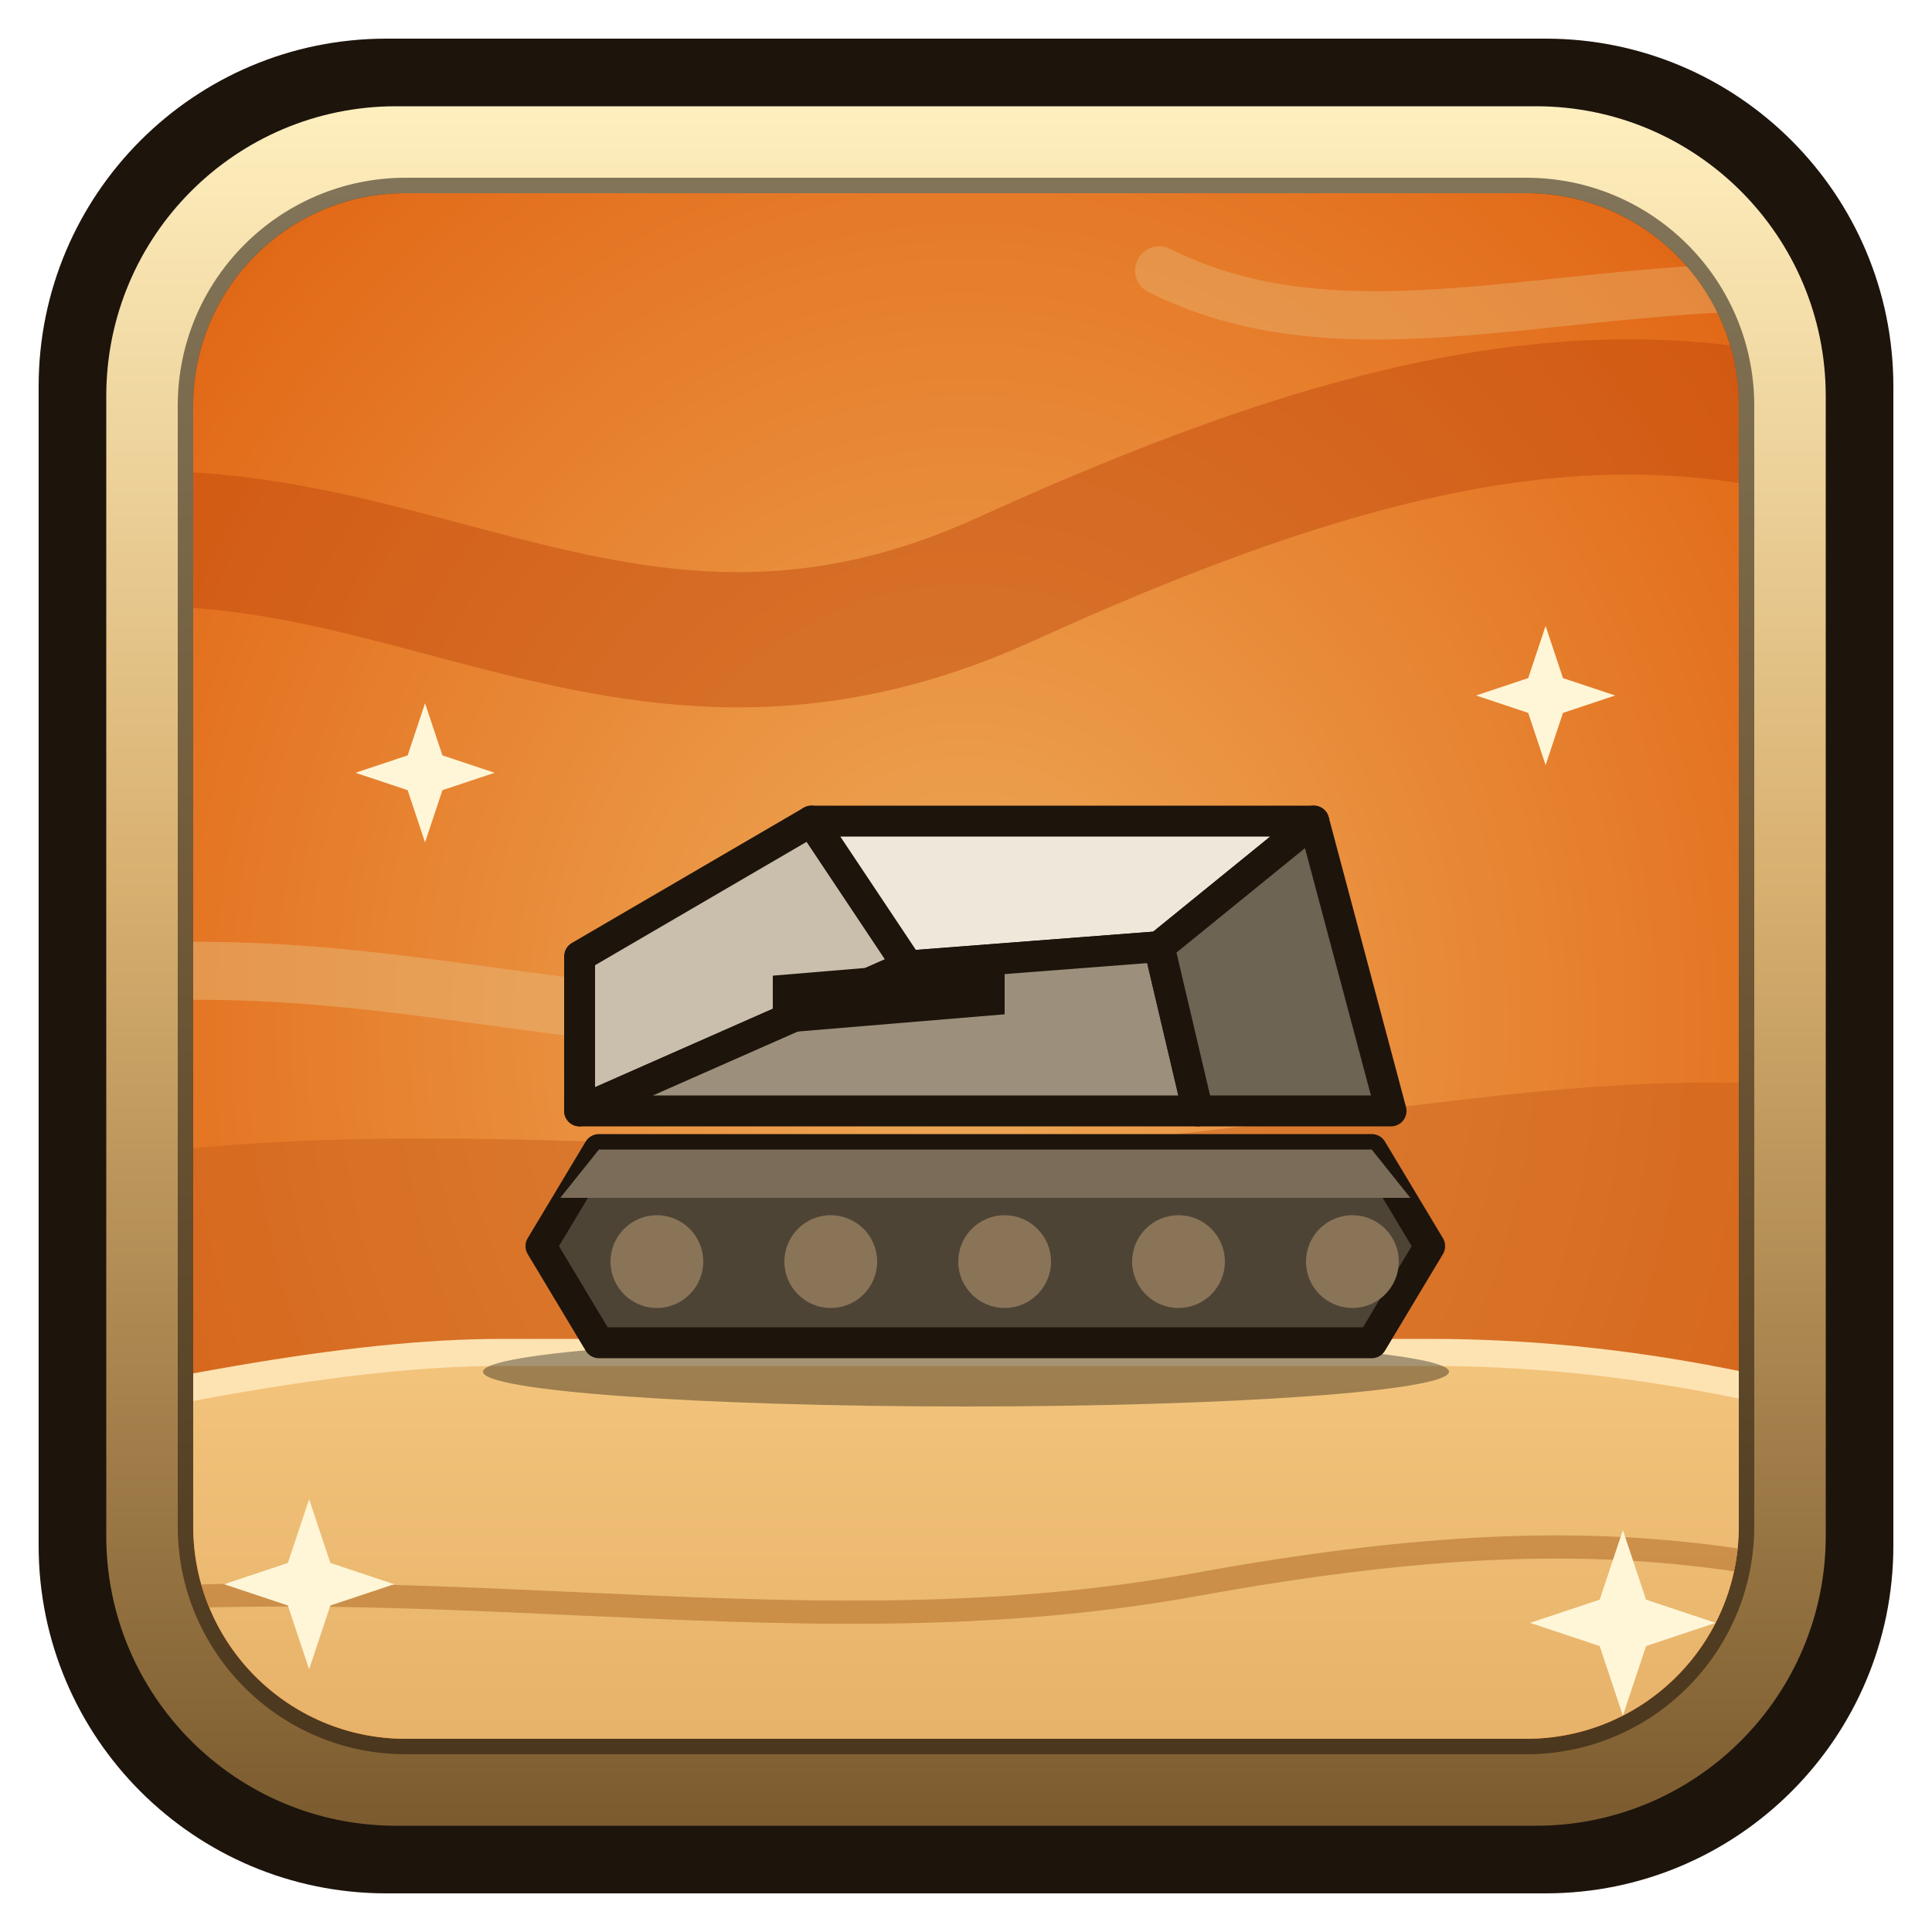
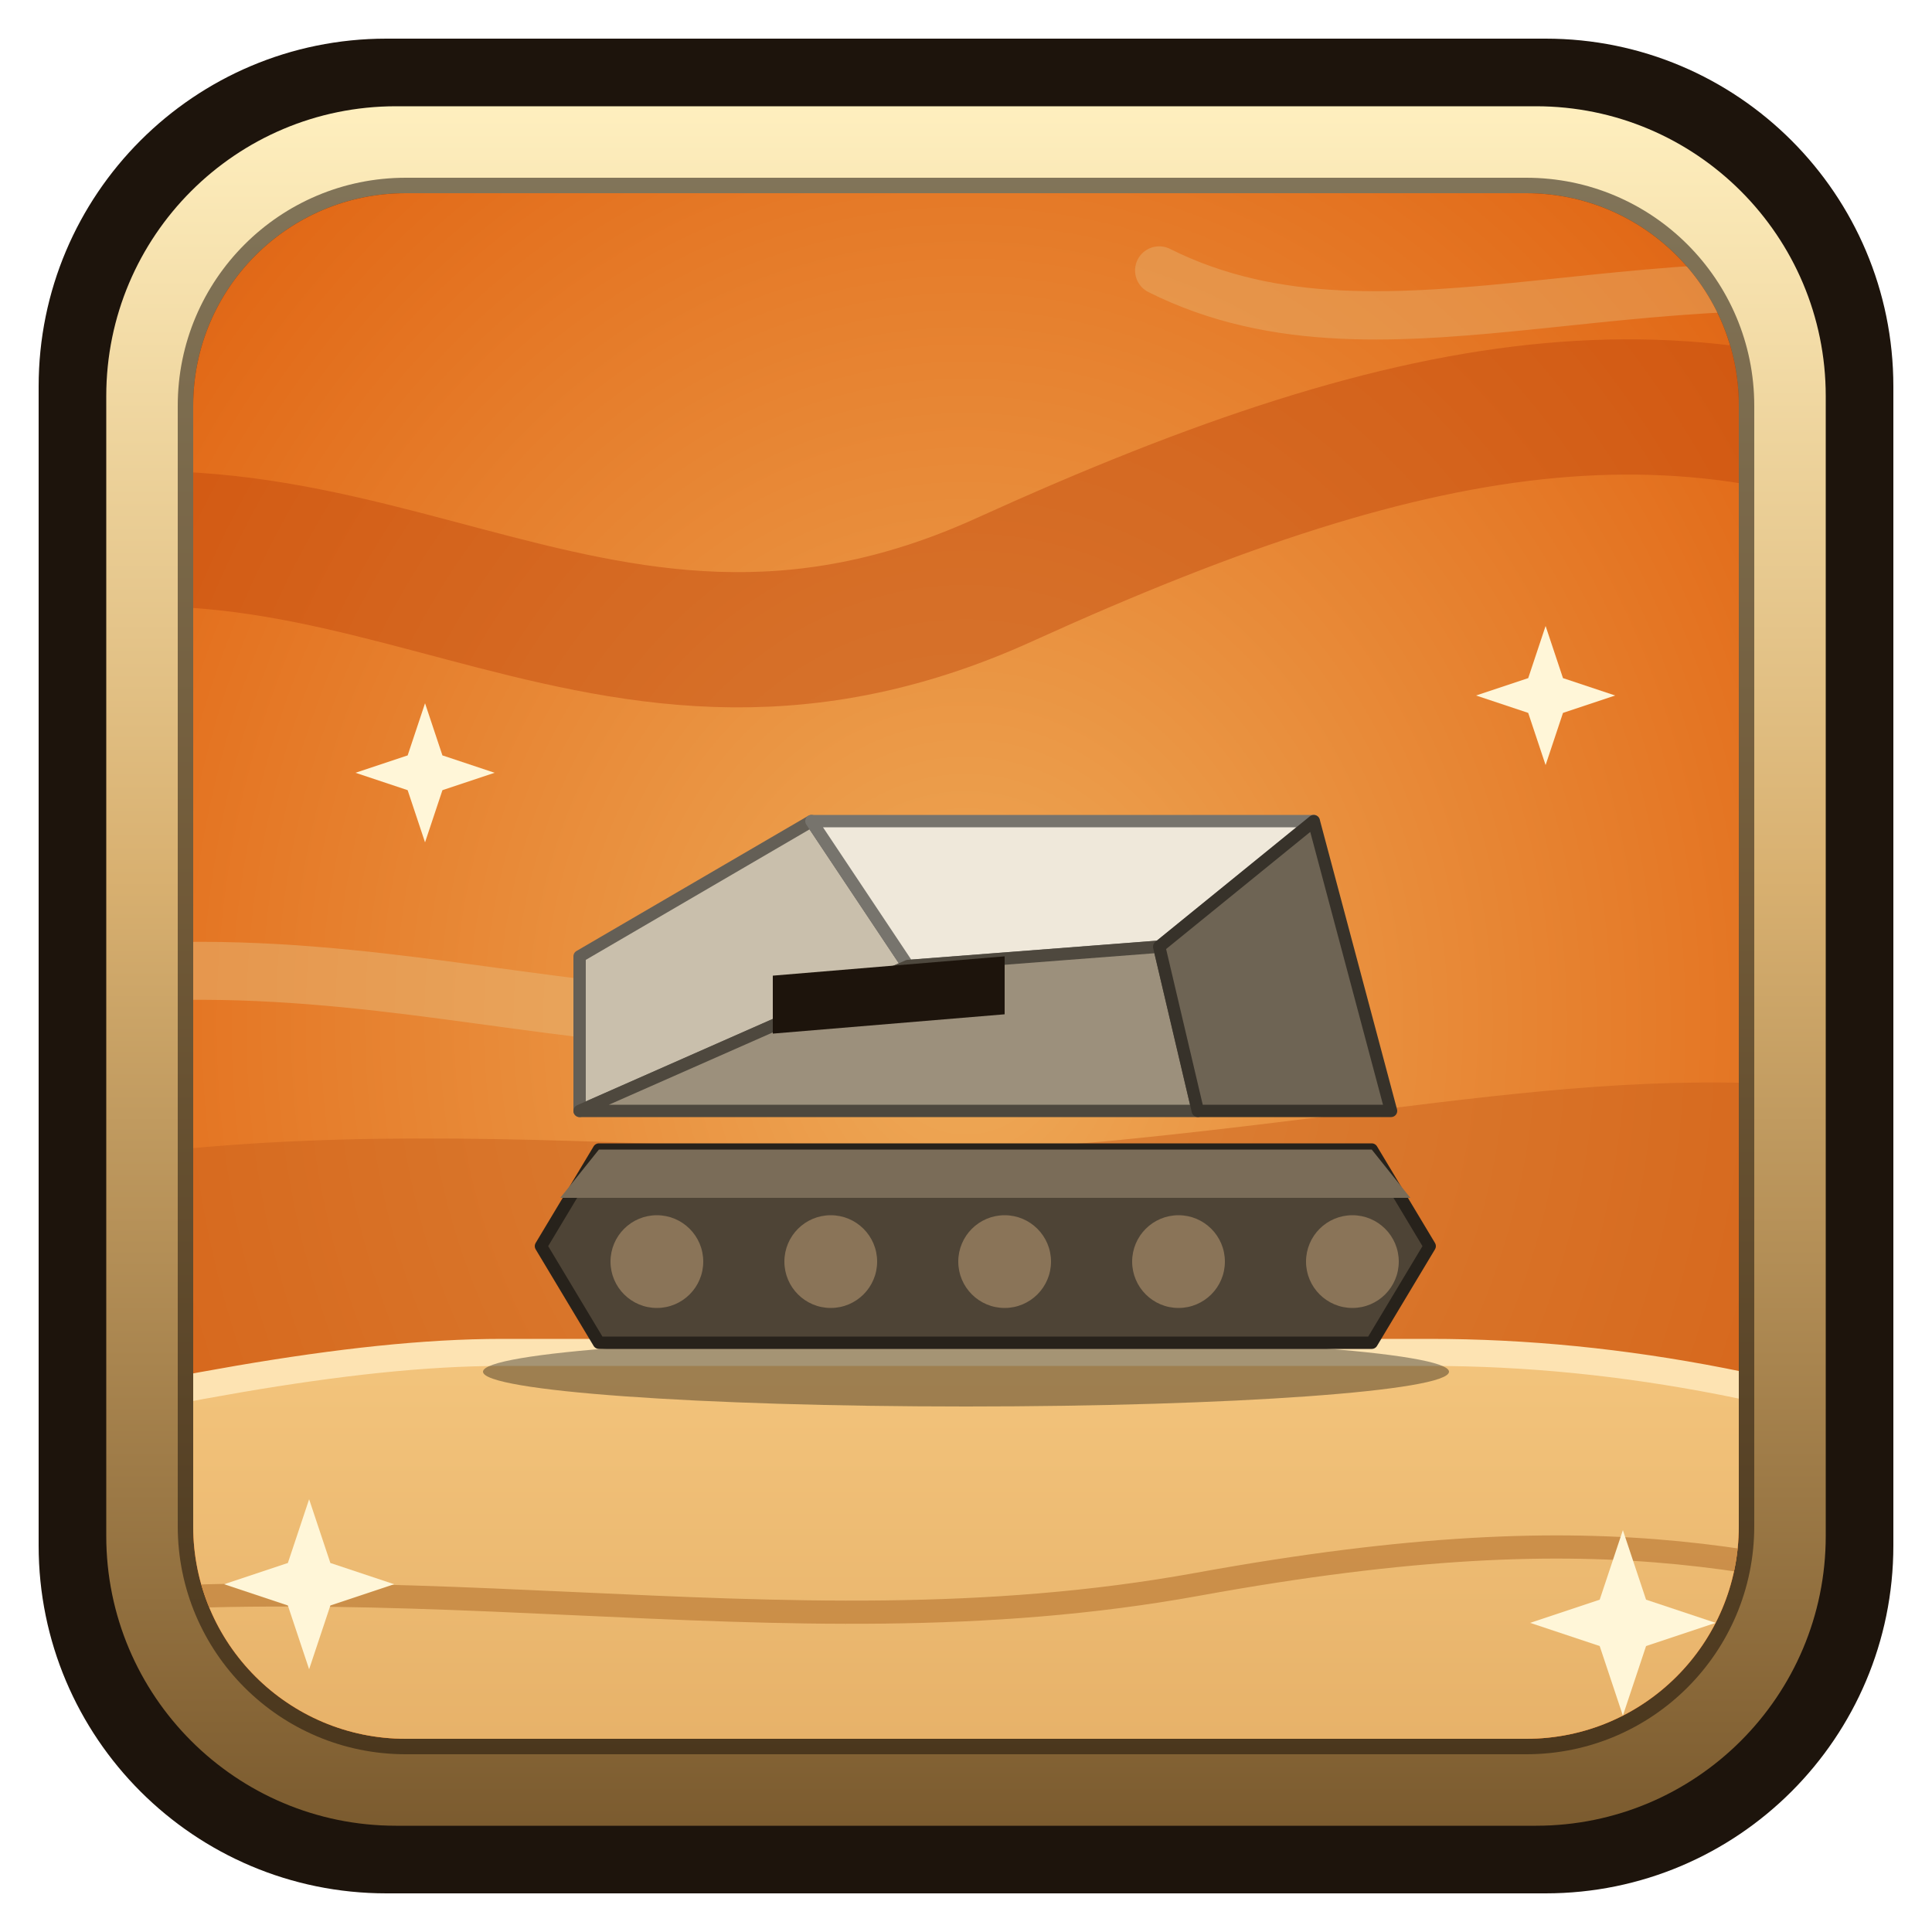
<svg xmlns="http://www.w3.org/2000/svg" viewBox="0 0 100 100" width="100" height="100">
  <defs />
  <g transform="translate(0.0,0.0) scale(1)">
    <defs>
      <radialGradient id="res-spice-face" cx=".5" cy=".4" r=".72">
        <stop offset="0" stop-color="#e57c34" />
        <stop offset=".6" stop-color="#e26a18" />
        <stop offset="1" stop-color="#9a4810" />
      </radialGradient>
      <linearGradient id="res-spice-rim" x1="0" y1="0" x2="0" y2="1">
        <stop offset="0" stop-color="#fff0c0" />
        <stop offset=".45" stop-color="#d8b070" />
        <stop offset="1" stop-color="#7a5a2e" />
      </linearGradient>
      <radialGradient id="res-spice-inner" cx=".5" cy=".42" r=".7">
        <stop offset=".68" stop-color="#000" stop-opacity="0" />
        <stop offset="1" stop-color="#000" stop-opacity=".3" />
      </radialGradient>
    </defs>
    <rect x="2" y="2" width="96" height="96" rx="18" fill="#1d140c" />
    <rect x="5.5" y="5.5" width="89" height="89" rx="15" fill="url(#res-spice-rim)" />
    <rect x="10" y="10" width="80" height="80" rx="11" fill="url(#res-spice-face)" stroke="#1d140c" stroke-opacity=".55" stroke-width="1.6" />
    <rect x="10.8" y="10.8" width="78.4" height="78.4" rx="10.4" fill="url(#res-spice-inner)" />
    <defs>
      <radialGradient id="res-spice-harvest-face" cx=".5" cy=".45" r=".75">
        <stop offset="0" stop-color="#eeaa58" />
        <stop offset=".55" stop-color="#e26a18" />
        <stop offset="1" stop-color="#923210" />
      </radialGradient>
      <linearGradient id="res-spice-harvest-sand" x1="0" y1="0" x2="0" y2="1">
        <stop offset="0" stop-color="#f3c47c" />
        <stop offset="1" stop-color="#cf8e44" />
      </linearGradient>
      <clipPath id="res-spice-harvest-clip">
        <rect x="10" y="10" width="80" height="80" rx="11" />
      </clipPath>
    </defs>
    <g clip-path="url(#res-spice-harvest-clip)">
      <rect x="-10" y="-10" width="120" height="140" fill="url(#res-spice-harvest-face)" />
      <g fill="none" stroke-linecap="round">
        <path d="M-4 30 C18 22 30 40 52 30 S88 18 104 26" stroke="#bf440c" stroke-width="7" opacity=".45" />
        <path d="M-4 52 C20 46 34 58 56 50" stroke="#e8b878" stroke-width="3" opacity=".5" />
        <path d="M60 14 C72 20 86 12 104 16" stroke="#e8b878" stroke-width="2.5" opacity=".4" />
      </g>
      <path d="M-5 62 C18 56 38 61 58 59 S88 54 105 58 L105 130 L-5 130Z" fill="#c9601c" opacity=".5" />
      <path d="M-5 75 C8 72 18 70 26 70 H74 C84 70 94 72 105 76 L105 130 L-5 130Z" fill="url(#res-spice-harvest-sand)" />
      <path d="M-5 75 C8 72 18 70 26 70 H74 C84 70 94 72 105 76" fill="none" stroke="#fde3b2" stroke-width="1.4" />
      <path d="M-5 84 C20 80 40 86 62 82 S92 81 105 84 M8 94 C30 90 52 96 76 92" fill="none" stroke="#b5732f" stroke-width="1.2" opacity=".6" />
      <ellipse cx="50" cy="71" rx="25" ry="1.8" fill="#000" opacity=".35" />
-       <polygon points="30,57.5 30,49.5 42,42.5 47,50" fill="#c9bfac" stroke="#1d140c" stroke-width="1.6" stroke-linejoin="round" />
-       <polygon points="42,42.5 68,42.5 60,49 47,50" fill="#efe8da" stroke="#1d140c" stroke-width="1.6" stroke-linejoin="round" />
-       <polygon points="47,50 60,49 62,57.5 30,57.5" fill="#9c907c" stroke="#1d140c" stroke-width="1.6" stroke-linejoin="round" />
-       <polygon points="60,49 68,42.5 72,57.5 62,57.5" fill="#6e6454" stroke="#1d140c" stroke-width="1.6" stroke-linejoin="round" />
+       <polygon points="30,57.5 30,49.5 42,42.5 47,50" fill="#c9bfac" stroke="#645f56" stroke-width="0.64" stroke-linejoin="round" />
+       <polygon points="42,42.5 68,42.5 60,49 47,50" fill="#efe8da" stroke="#77746d" stroke-width="0.64" stroke-linejoin="round" />
+       <polygon points="47,50 60,49 62,57.5 30,57.5" fill="#9c907c" stroke="#4e483e" stroke-width="0.64" stroke-linejoin="round" />
+       <polygon points="60,49 68,42.5 72,57.5 62,57.5" fill="#6e6454" stroke="#37322a" stroke-width="0.64" stroke-linejoin="round" />
      <polygon points="40,50.5 52,49.5 52,52.5 40,53.5" fill="#1d140c" />
-       <polygon points="28,64.5 31,59.5 71,59.5 74,64.5 71,69.5 31,69.5" fill="#4e4436" stroke="#1d140c" stroke-width="1.6" stroke-linejoin="round" />
+       <polygon points="28,64.5 31,59.5 71,59.5 74,64.5 71,69.5 31,69.5" fill="#4e4436" stroke="#27221b" stroke-width="0.64" stroke-linejoin="round" />
      <polygon points="31,59.5 71,59.5 73,62 29,62" fill="#7a6c58" />
      <circle cx="34" cy="65.3" r="2.4" fill="#8a7458" />
      <circle cx="43" cy="65.3" r="2.4" fill="#8a7458" />
      <circle cx="52" cy="65.3" r="2.4" fill="#8a7458" />
      <circle cx="61" cy="65.3" r="2.4" fill="#8a7458" />
      <circle cx="70" cy="65.3" r="2.4" fill="#8a7458" />
      <path d="M16 77.6 L17.1 80.9 L20.4 82 L17.1 83.1 L16 86.4 L14.9 83.1 L11.6 82 L14.9 80.9Z" fill="#fff6d8" />
      <path d="M84 79.2 L85.2 82.8 L88.8 84 L85.2 85.2 L84 88.8 L82.8 85.2 L79.2 84 L82.8 82.8Z" fill="#fff6d8" />
      <path d="M22 36.4 L22.9 39.1 L25.6 40 L22.9 40.9 L22 43.6 L21.1 40.9 L18.4 40 L21.1 39.1Z" fill="#fff6d8" />
      <path d="M80 32.4 L80.9 35.1 L83.6 36 L80.9 36.9 L80 39.6 L79.1 36.9 L76.4 36 L79.1 35.1Z" fill="#fff6d8" />
    </g>
  </g>
</svg>
